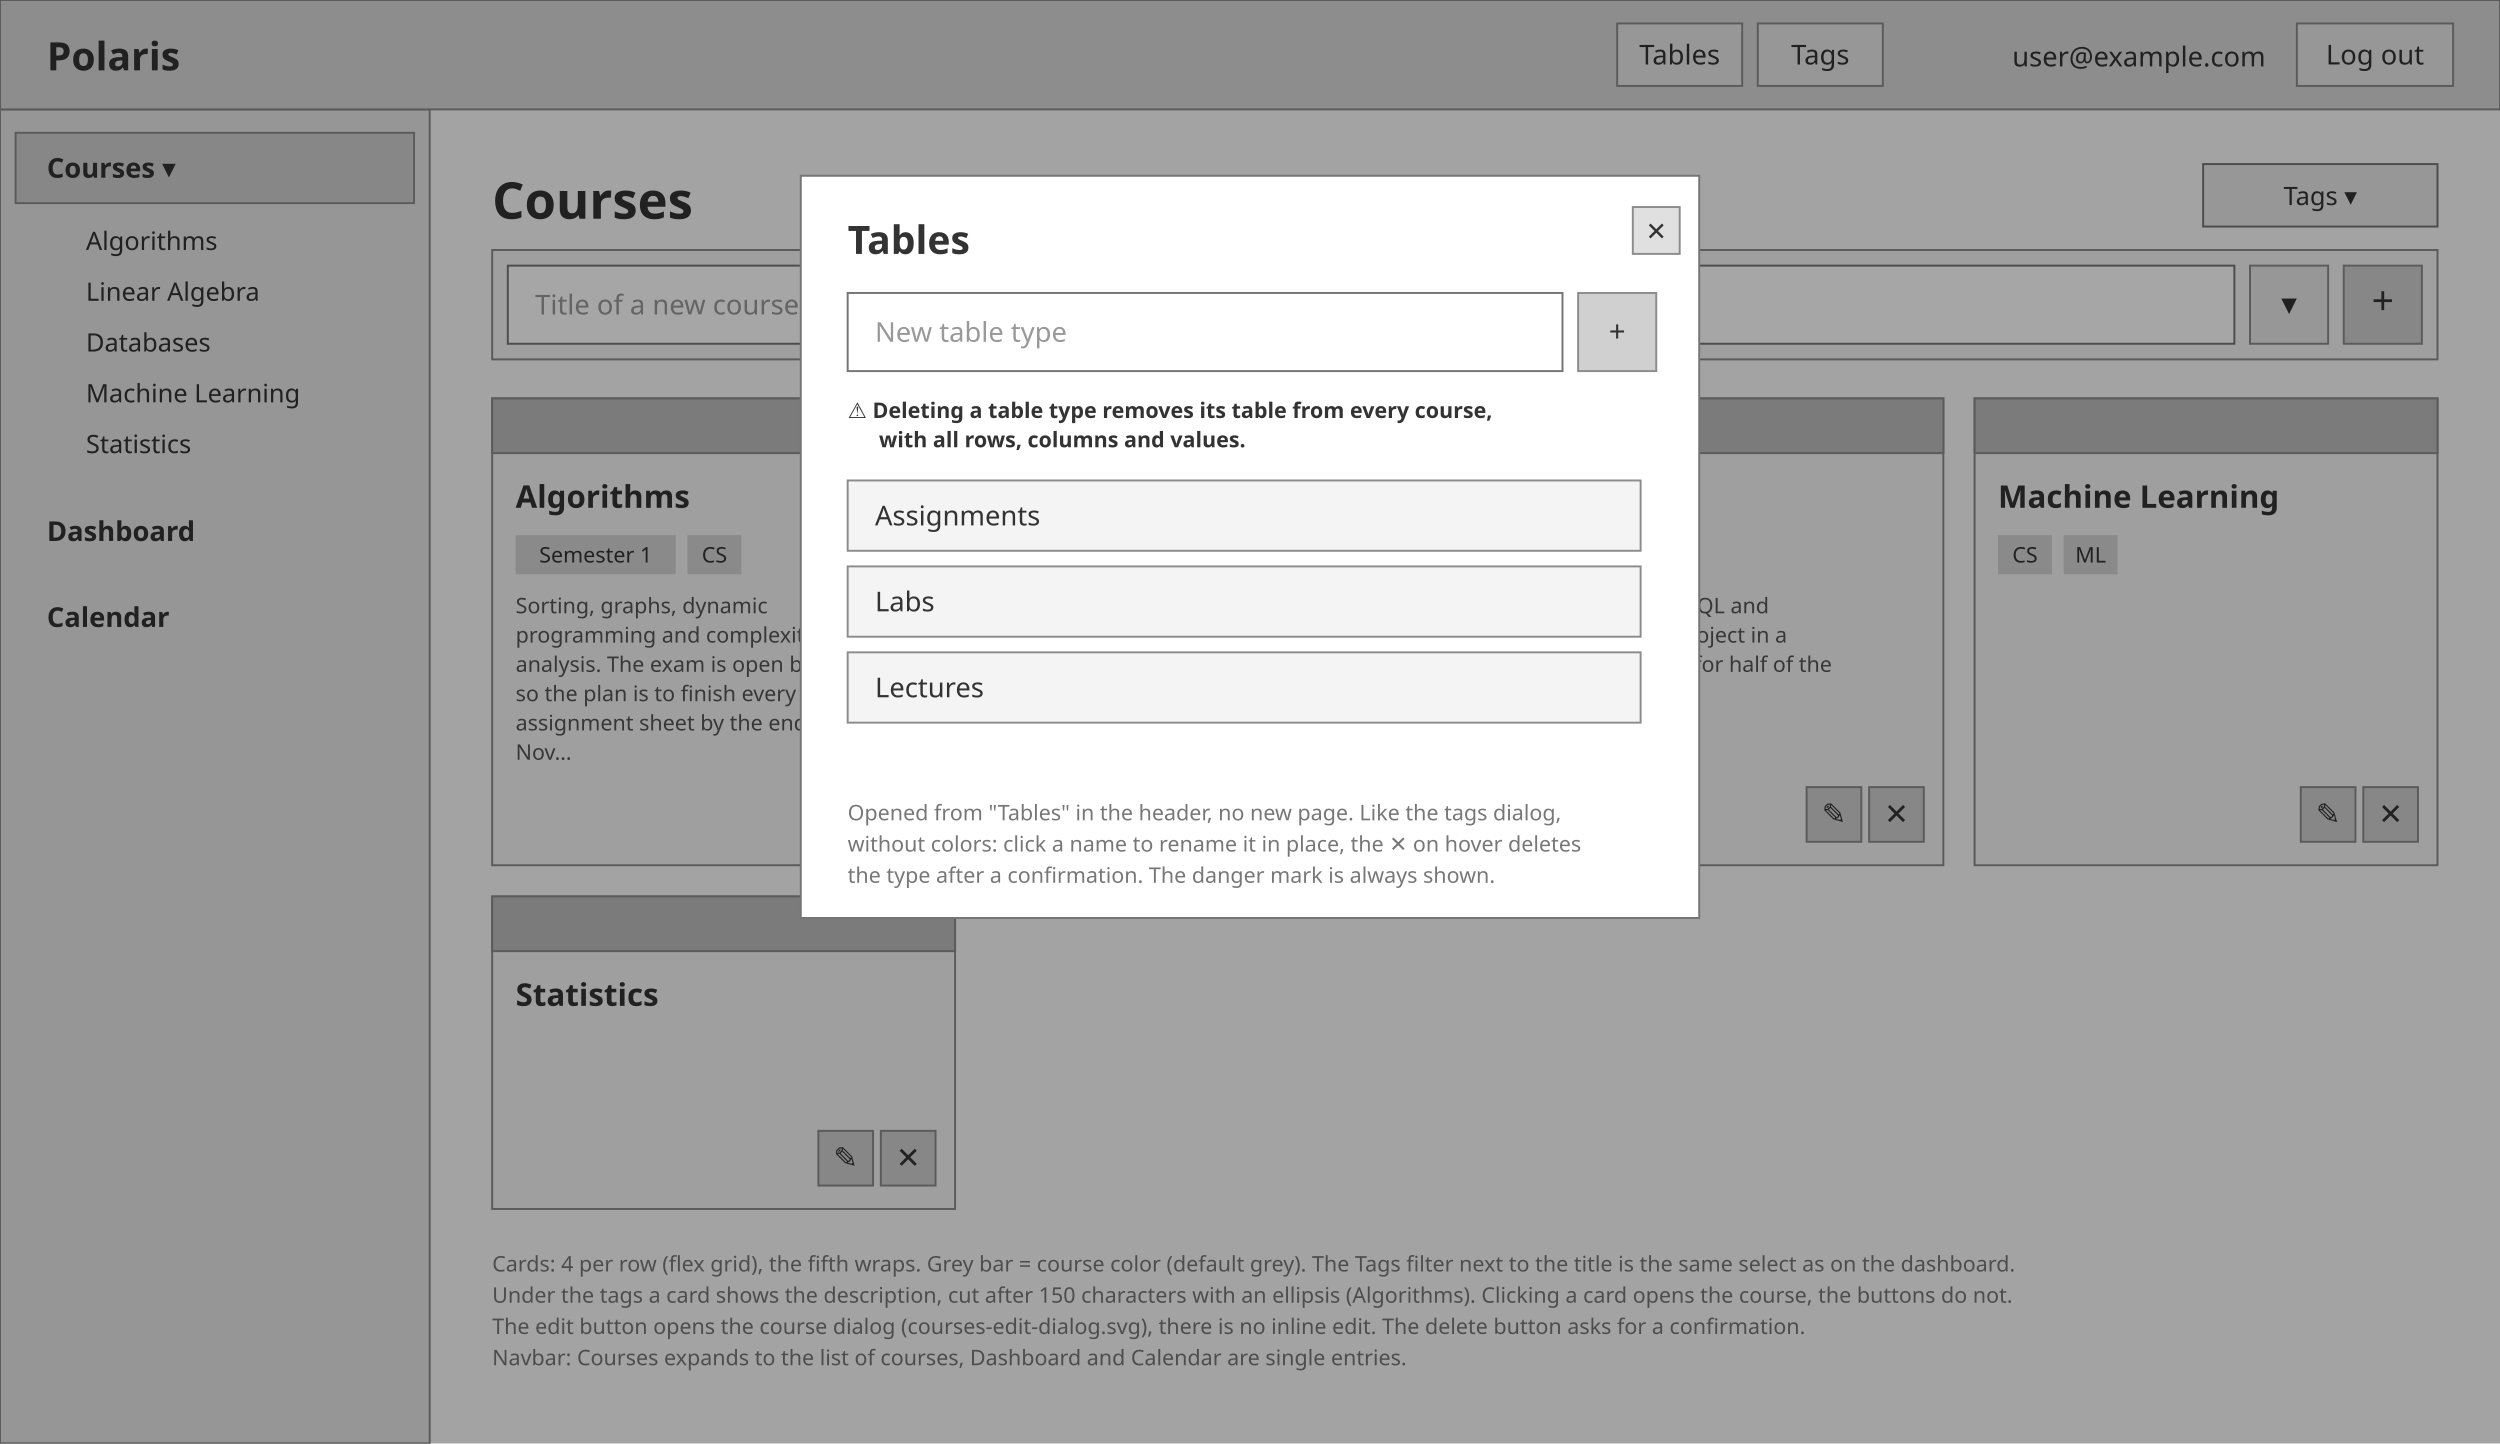
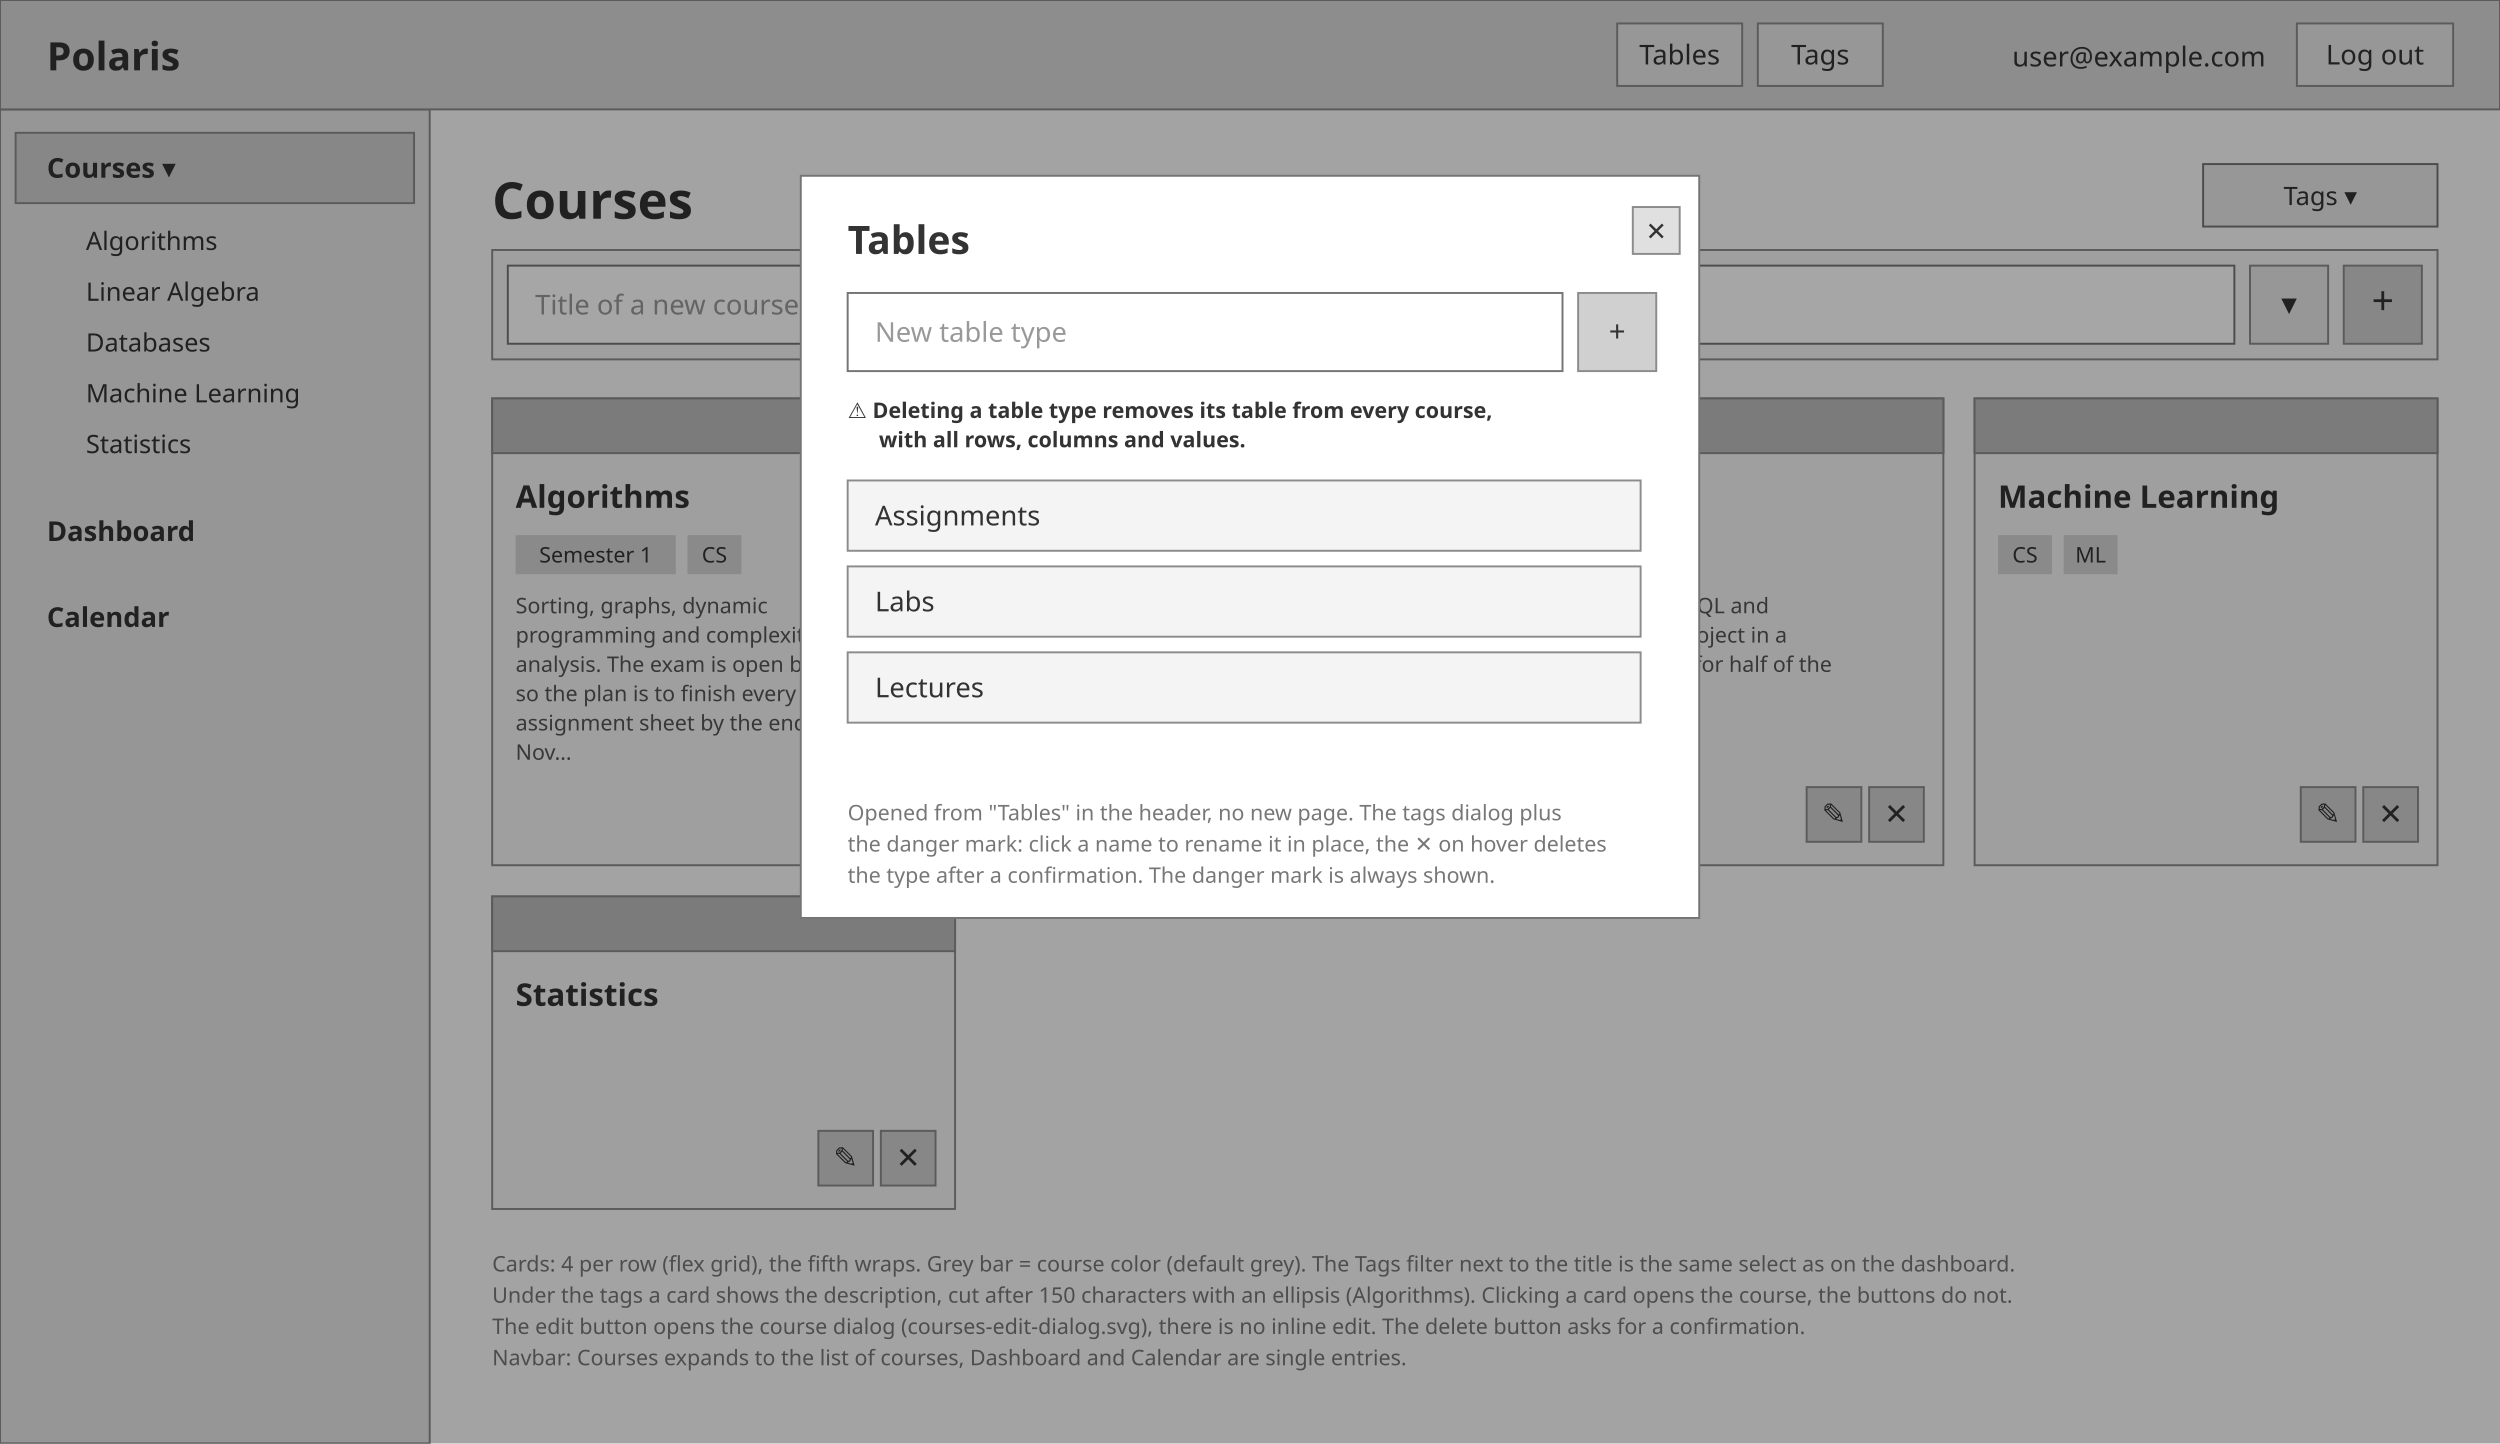
<svg xmlns="http://www.w3.org/2000/svg" viewBox="0 0 1280 739" width="1280" height="739" font-family="sans-serif">
  <rect x="0" y="0" width="1280" height="739" fill="#fafafa" stroke="none" />
  <rect x="0" y="56" width="220" height="683" fill="#e6e6e6" stroke="#8c8c8c" />
  <rect x="0" y="0" width="1280" height="56" fill="#d9d9d9" stroke="#8c8c8c" />
  <text x="24" y="36" font-size="20" text-anchor="start" font-weight="bold" fill="#333">Polaris</text>
  <rect x="828" y="12" width="64" height="32" fill="#e8e8e8" stroke="#8c8c8c" />
  <text x="860" y="33" font-size="14" text-anchor="middle" font-weight="normal" fill="#333">Tables</text>
  <rect x="900" y="12" width="64" height="32" fill="#e8e8e8" stroke="#8c8c8c" />
  <text x="932" y="33" font-size="14" text-anchor="middle" font-weight="normal" fill="#333">Tags</text>
  <text x="1160" y="34" font-size="14" text-anchor="end" font-weight="normal" fill="#333">user@example.com</text>
  <rect x="1176" y="12" width="80" height="32" fill="#e8e8e8" stroke="#8c8c8c" />
  <text x="1216" y="33" font-size="14" text-anchor="middle" font-weight="normal" fill="#333">Log out</text>
  <rect x="8" y="68" width="204" height="36" fill="#cfcfcf" stroke="#8c8c8c" />
  <text x="24" y="91" font-size="14" text-anchor="start" font-weight="bold" fill="#333">Courses  ▾</text>
  <text x="44" y="128" font-size="13" text-anchor="start" font-weight="normal" fill="#333">Algorithms</text>
  <text x="44" y="154" font-size="13" text-anchor="start" font-weight="normal" fill="#333">Linear Algebra</text>
  <text x="44" y="180" font-size="13" text-anchor="start" font-weight="normal" fill="#333">Databases</text>
  <text x="44" y="206" font-size="13" text-anchor="start" font-weight="normal" fill="#333">Machine Learning</text>
  <text x="44" y="232" font-size="13" text-anchor="start" font-weight="normal" fill="#333">Statistics</text>
  <text x="24" y="277" font-size="14" text-anchor="start" font-weight="bold" fill="#333">Dashboard</text>
  <text x="24" y="321" font-size="14" text-anchor="start" font-weight="bold" fill="#333">Calendar</text>
  <text x="252" y="112" font-size="26" text-anchor="start" font-weight="bold" fill="#333">Courses</text>
  <rect x="1128" y="84" width="120" height="32" fill="#e8e8e8" stroke="#757575" />
  <text x="1188" y="105" font-size="13" text-anchor="middle" font-weight="normal" fill="#333">Tags  ▾</text>
  <rect x="252" y="128" width="996" height="56" fill="#f4f4f4" stroke="#8c8c8c" />
  <rect x="260" y="136" width="884" height="40" fill="#ffffff" stroke="#757575" />
  <text x="274" y="161" font-size="14" text-anchor="start" font-weight="normal" fill="#999">Title of a new course</text>
  <rect x="1152" y="136" width="40" height="40" fill="#e8e8e8" stroke="#8c8c8c" />
  <text x="1172" y="161" font-size="16" text-anchor="middle" font-weight="normal" fill="#333">▾</text>
  <rect x="1200" y="136" width="40" height="40" fill="#d0d0d0" stroke="#8c8c8c" />
  <text x="1220" y="161" font-size="20" text-anchor="middle" font-weight="normal" fill="#333">+</text>
  <rect x="252" y="204" width="237" height="239" fill="#f4f4f4" stroke="#8c8c8c" />
  <rect x="252" y="204" width="237" height="28" fill="#bdbdbd" stroke="#8c8c8c" />
  <text x="264" y="260" font-size="16" text-anchor="start" font-weight="bold" fill="#333">Algorithms</text>
  <rect x="264" y="274" width="82" height="20" fill="#d4d4d4" stroke="none" />
  <text x="305" y="288" font-size="11" text-anchor="middle" font-weight="normal" fill="#333">Semester 1</text>
  <rect x="352" y="274" width="27.6" height="20" fill="#d4d4d4" stroke="none" />
  <text x="365.8" y="288" font-size="11" text-anchor="middle" font-weight="normal" fill="#333">CS</text>
  <text x="264" y="314" font-size="11" text-anchor="start" font-weight="normal" fill="#555">Sorting, graphs, dynamic</text>
  <text x="264" y="329" font-size="11" text-anchor="start" font-weight="normal" fill="#555">programming and complexity</text>
  <text x="264" y="344" font-size="11" text-anchor="start" font-weight="normal" fill="#555">analysis. The exam is open book,</text>
  <text x="264" y="359" font-size="11" text-anchor="start" font-weight="normal" fill="#555">so the plan is to finish every</text>
  <text x="264" y="374" font-size="11" text-anchor="start" font-weight="normal" fill="#555">assignment sheet by the end of</text>
  <text x="264" y="389" font-size="11" text-anchor="start" font-weight="normal" fill="#555">Nov…</text>
  <rect x="419" y="403" width="28" height="28" fill="#d0d0d0" stroke="#8c8c8c" />
  <text x="433" y="422" font-size="15" text-anchor="middle" font-weight="normal" fill="#333">✎</text>
  <rect x="451" y="403" width="28" height="28" fill="#d0d0d0" stroke="#8c8c8c" />
  <text x="465" y="422" font-size="15" text-anchor="middle" font-weight="normal" fill="#333">✕</text>
  <rect x="505" y="204" width="237" height="239" fill="#f4f4f4" stroke="#8c8c8c" />
  <rect x="505" y="204" width="237" height="28" fill="#bdbdbd" stroke="#8c8c8c" />
  <text x="517" y="260" font-size="16" text-anchor="start" font-weight="bold" fill="#333">Linear Algebra</text>
  <rect x="517" y="274" width="82" height="20" fill="#d4d4d4" stroke="none" />
  <text x="558" y="288" font-size="11" text-anchor="middle" font-weight="normal" fill="#333">Semester 1</text>
  <rect x="605" y="274" width="41.2" height="20" fill="#d4d4d4" stroke="none" />
  <text x="625.6" y="288" font-size="11" text-anchor="middle" font-weight="normal" fill="#333">Math</text>
  <text x="517" y="314" font-size="11" text-anchor="start" font-weight="normal" fill="#555">Vectors, matrices and eigenvalues.</text>
  <text x="517" y="329" font-size="11" text-anchor="start" font-weight="normal" fill="#555">Weekly sheets, no exam.</text>
  <rect x="672" y="403" width="28" height="28" fill="#d0d0d0" stroke="#8c8c8c" />
  <text x="686" y="422" font-size="15" text-anchor="middle" font-weight="normal" fill="#333">✎</text>
  <rect x="704" y="403" width="28" height="28" fill="#d0d0d0" stroke="#8c8c8c" />
  <text x="718" y="422" font-size="15" text-anchor="middle" font-weight="normal" fill="#333">✕</text>
  <rect x="758" y="204" width="237" height="239" fill="#f4f4f4" stroke="#8c8c8c" />
  <rect x="758" y="204" width="237" height="28" fill="#bdbdbd" stroke="#8c8c8c" />
  <text x="770" y="260" font-size="16" text-anchor="start" font-weight="bold" fill="#333">Databases</text>
  <rect x="770" y="274" width="82" height="20" fill="#d4d4d4" stroke="none" />
  <text x="811" y="288" font-size="11" text-anchor="middle" font-weight="normal" fill="#333">Semester 2</text>
  <text x="770" y="314" font-size="11" text-anchor="start" font-weight="normal" fill="#555">Relational model, SQL and</text>
  <text x="770" y="329" font-size="11" text-anchor="start" font-weight="normal" fill="#555">normalization. A project in a</text>
  <text x="770" y="344" font-size="11" text-anchor="start" font-weight="normal" fill="#555">small team counts for half of the</text>
  <text x="770" y="359" font-size="11" text-anchor="start" font-weight="normal" fill="#555">grade.</text>
  <rect x="925" y="403" width="28" height="28" fill="#d0d0d0" stroke="#8c8c8c" />
  <text x="939" y="422" font-size="15" text-anchor="middle" font-weight="normal" fill="#333">✎</text>
  <rect x="957" y="403" width="28" height="28" fill="#d0d0d0" stroke="#8c8c8c" />
  <text x="971" y="422" font-size="15" text-anchor="middle" font-weight="normal" fill="#333">✕</text>
  <rect x="1011" y="204" width="237" height="239" fill="#f4f4f4" stroke="#8c8c8c" />
  <rect x="1011" y="204" width="237" height="28" fill="#bdbdbd" stroke="#8c8c8c" />
  <text x="1023" y="260" font-size="16" text-anchor="start" font-weight="bold" fill="#333">Machine Learning</text>
  <rect x="1023" y="274" width="27.6" height="20" fill="#d4d4d4" stroke="none" />
  <text x="1036.8" y="288" font-size="11" text-anchor="middle" font-weight="normal" fill="#333">CS</text>
  <rect x="1056.6" y="274" width="27.6" height="20" fill="#d4d4d4" stroke="none" />
  <text x="1070.4" y="288" font-size="11" text-anchor="middle" font-weight="normal" fill="#333">ML</text>
  <rect x="1178" y="403" width="28" height="28" fill="#d0d0d0" stroke="#8c8c8c" />
  <text x="1192" y="422" font-size="15" text-anchor="middle" font-weight="normal" fill="#333">✎</text>
  <rect x="1210" y="403" width="28" height="28" fill="#d0d0d0" stroke="#8c8c8c" />
  <text x="1224" y="422" font-size="15" text-anchor="middle" font-weight="normal" fill="#333">✕</text>
  <rect x="252" y="459" width="237" height="160" fill="#f4f4f4" stroke="#8c8c8c" />
  <rect x="252" y="459" width="237" height="28" fill="#bdbdbd" stroke="#8c8c8c" />
  <text x="264" y="515" font-size="16" text-anchor="start" font-weight="bold" fill="#333">Statistics</text>
  <rect x="419" y="579" width="28" height="28" fill="#d0d0d0" stroke="#8c8c8c" />
  <text x="433" y="598" font-size="15" text-anchor="middle" font-weight="normal" fill="#333">✎</text>
  <rect x="451" y="579" width="28" height="28" fill="#d0d0d0" stroke="#8c8c8c" />
  <text x="465" y="598" font-size="15" text-anchor="middle" font-weight="normal" fill="#333">✕</text>
  <text x="252" y="651" font-size="11" text-anchor="start" font-weight="normal" fill="#777">Cards: 4 per row (flex grid), the fifth wraps. Grey bar = course color (default grey). The Tags filter next to the title is the same select as on the dashboard.</text>
  <text x="252" y="667" font-size="11" text-anchor="start" font-weight="normal" fill="#777">Under the tags a card shows the description, cut after 150 characters with an ellipsis (Algorithms). Clicking a card opens the course, the buttons do not.</text>
  <text x="252" y="683" font-size="11" text-anchor="start" font-weight="normal" fill="#777">The edit button opens the course dialog (courses-edit-dialog.svg), there is no inline edit. The delete button asks for a confirmation.</text>
  <text x="252" y="699" font-size="11" text-anchor="start" font-weight="normal" fill="#777">Navbar: Courses expands to the list of courses, Dashboard and Calendar are single entries.</text>
  <rect x="0" y="0" width="1280" height="739" fill="#000000" stroke="none" opacity="0.35" />
  <rect x="410" y="90" width="460" height="380" fill="#ffffff" stroke="#757575" />
  <text x="434" y="130" font-size="20" text-anchor="start" font-weight="bold" fill="#333">Tables</text>
  <rect x="836" y="106" width="24" height="24" fill="#e0e0e0" stroke="#8c8c8c" />
  <text x="848" y="123" font-size="13" text-anchor="middle" font-weight="normal" fill="#333">✕</text>
  <rect x="434" y="150" width="366" height="40" fill="#ffffff" stroke="#757575" />
  <text x="448" y="175" font-size="14" text-anchor="start" font-weight="normal" fill="#999">New table type</text>
  <rect x="808" y="150" width="40" height="40" fill="#d0d0d0" stroke="#8c8c8c" />
  <text x="828" y="175" font-size="15" text-anchor="middle" font-weight="normal" fill="#333">+</text>
  <text x="434" y="214" font-size="11" text-anchor="start" font-weight="bold" fill="#333">⚠  Deleting a table type removes its table from every course,</text>
  <text x="450" y="229" font-size="11" text-anchor="start" font-weight="bold" fill="#333">with all rows, columns and values.</text>
  <rect x="434" y="246" width="406" height="36" fill="#f4f4f4" stroke="#8c8c8c" />
  <text x="448" y="269" font-size="14" text-anchor="start" font-weight="normal" fill="#333">Assignments</text>
  <rect x="434" y="290" width="406" height="36" fill="#f4f4f4" stroke="#8c8c8c" />
  <text x="448" y="313" font-size="14" text-anchor="start" font-weight="normal" fill="#333">Labs</text>
  <rect x="434" y="334" width="406" height="36" fill="#f4f4f4" stroke="#8c8c8c" />
  <text x="448" y="357" font-size="14" text-anchor="start" font-weight="normal" fill="#333">Lectures</text>
-   <text x="434" y="420" font-size="11" text-anchor="start" font-weight="normal" fill="#777">Opened from "Tables" in the header, no new page. Like the tags dialog,</text>
-   <text x="434" y="436" font-size="11" text-anchor="start" font-weight="normal" fill="#777">without colors: click a name to rename it in place, the ✕ on hover deletes</text>
+   <text x="434" y="420" font-size="11" text-anchor="start" font-weight="normal" fill="#777">Opened from "Tables" in the header, no new page. The tags dialog plus</text>
+   <text x="434" y="436" font-size="11" text-anchor="start" font-weight="normal" fill="#777">the danger mark: click a name to rename it in place, the ✕ on hover deletes</text>
  <text x="434" y="452" font-size="11" text-anchor="start" font-weight="normal" fill="#777">the type after a confirmation. The danger mark is always shown.</text>
</svg>
